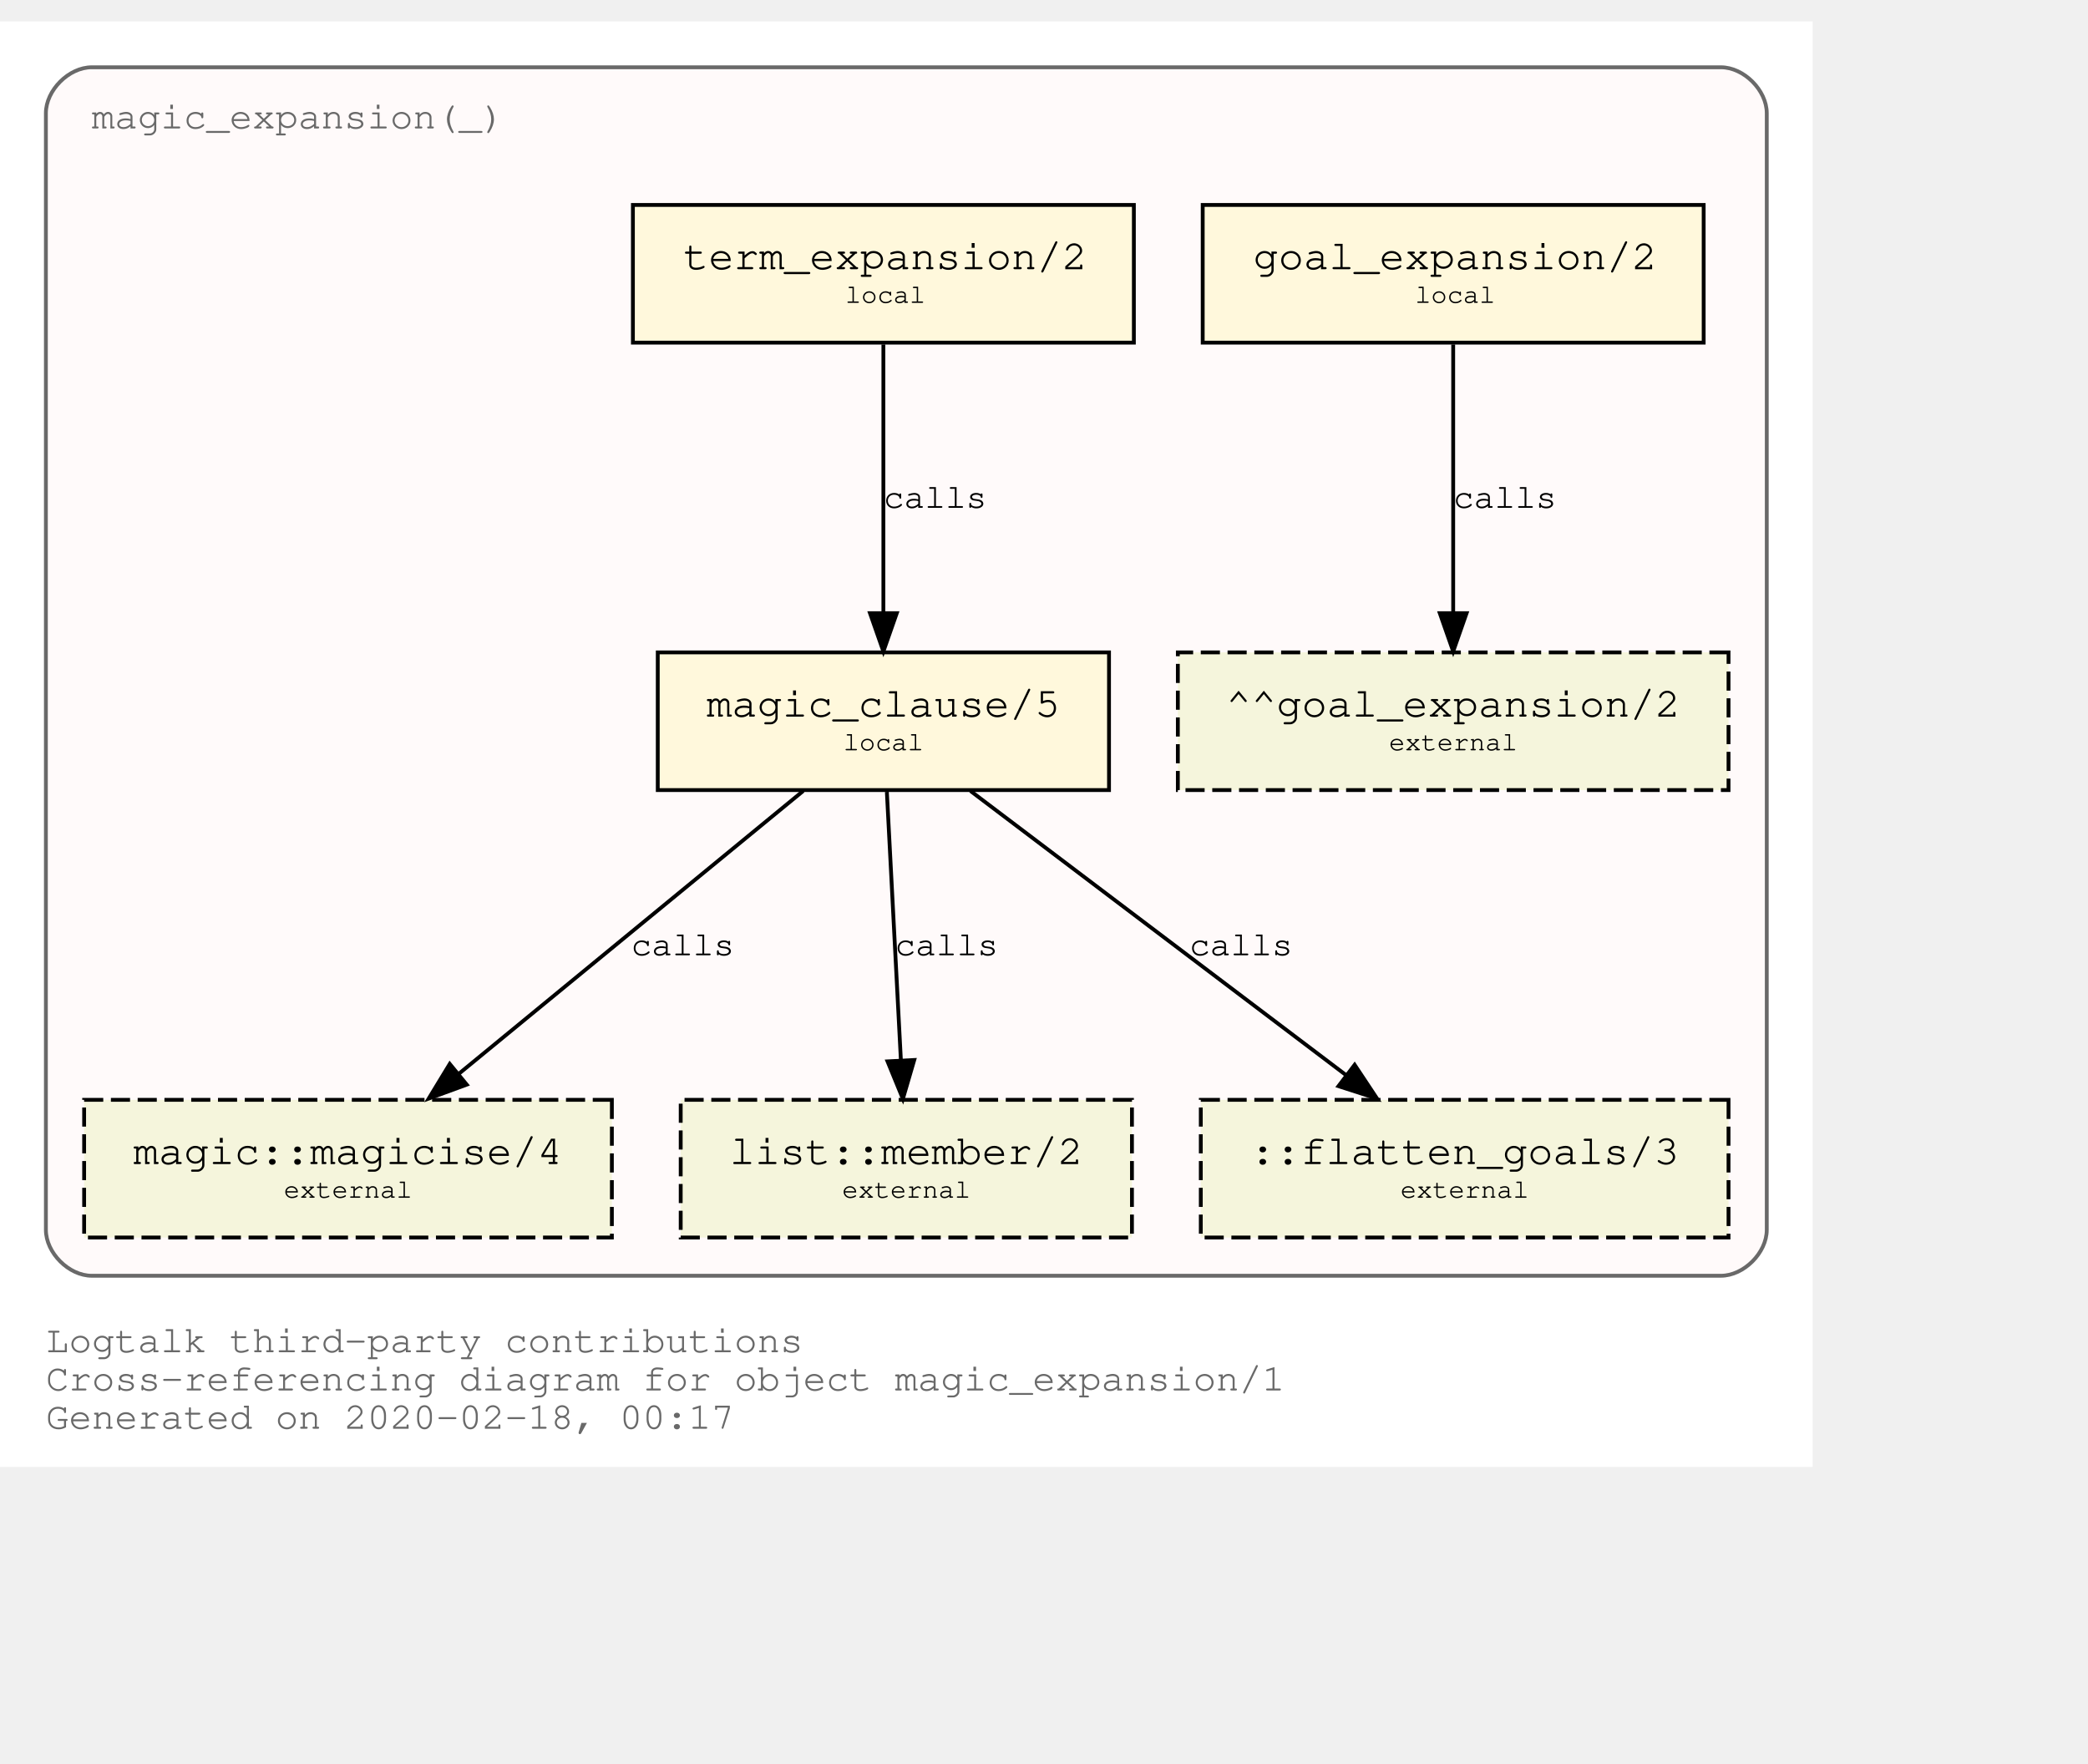
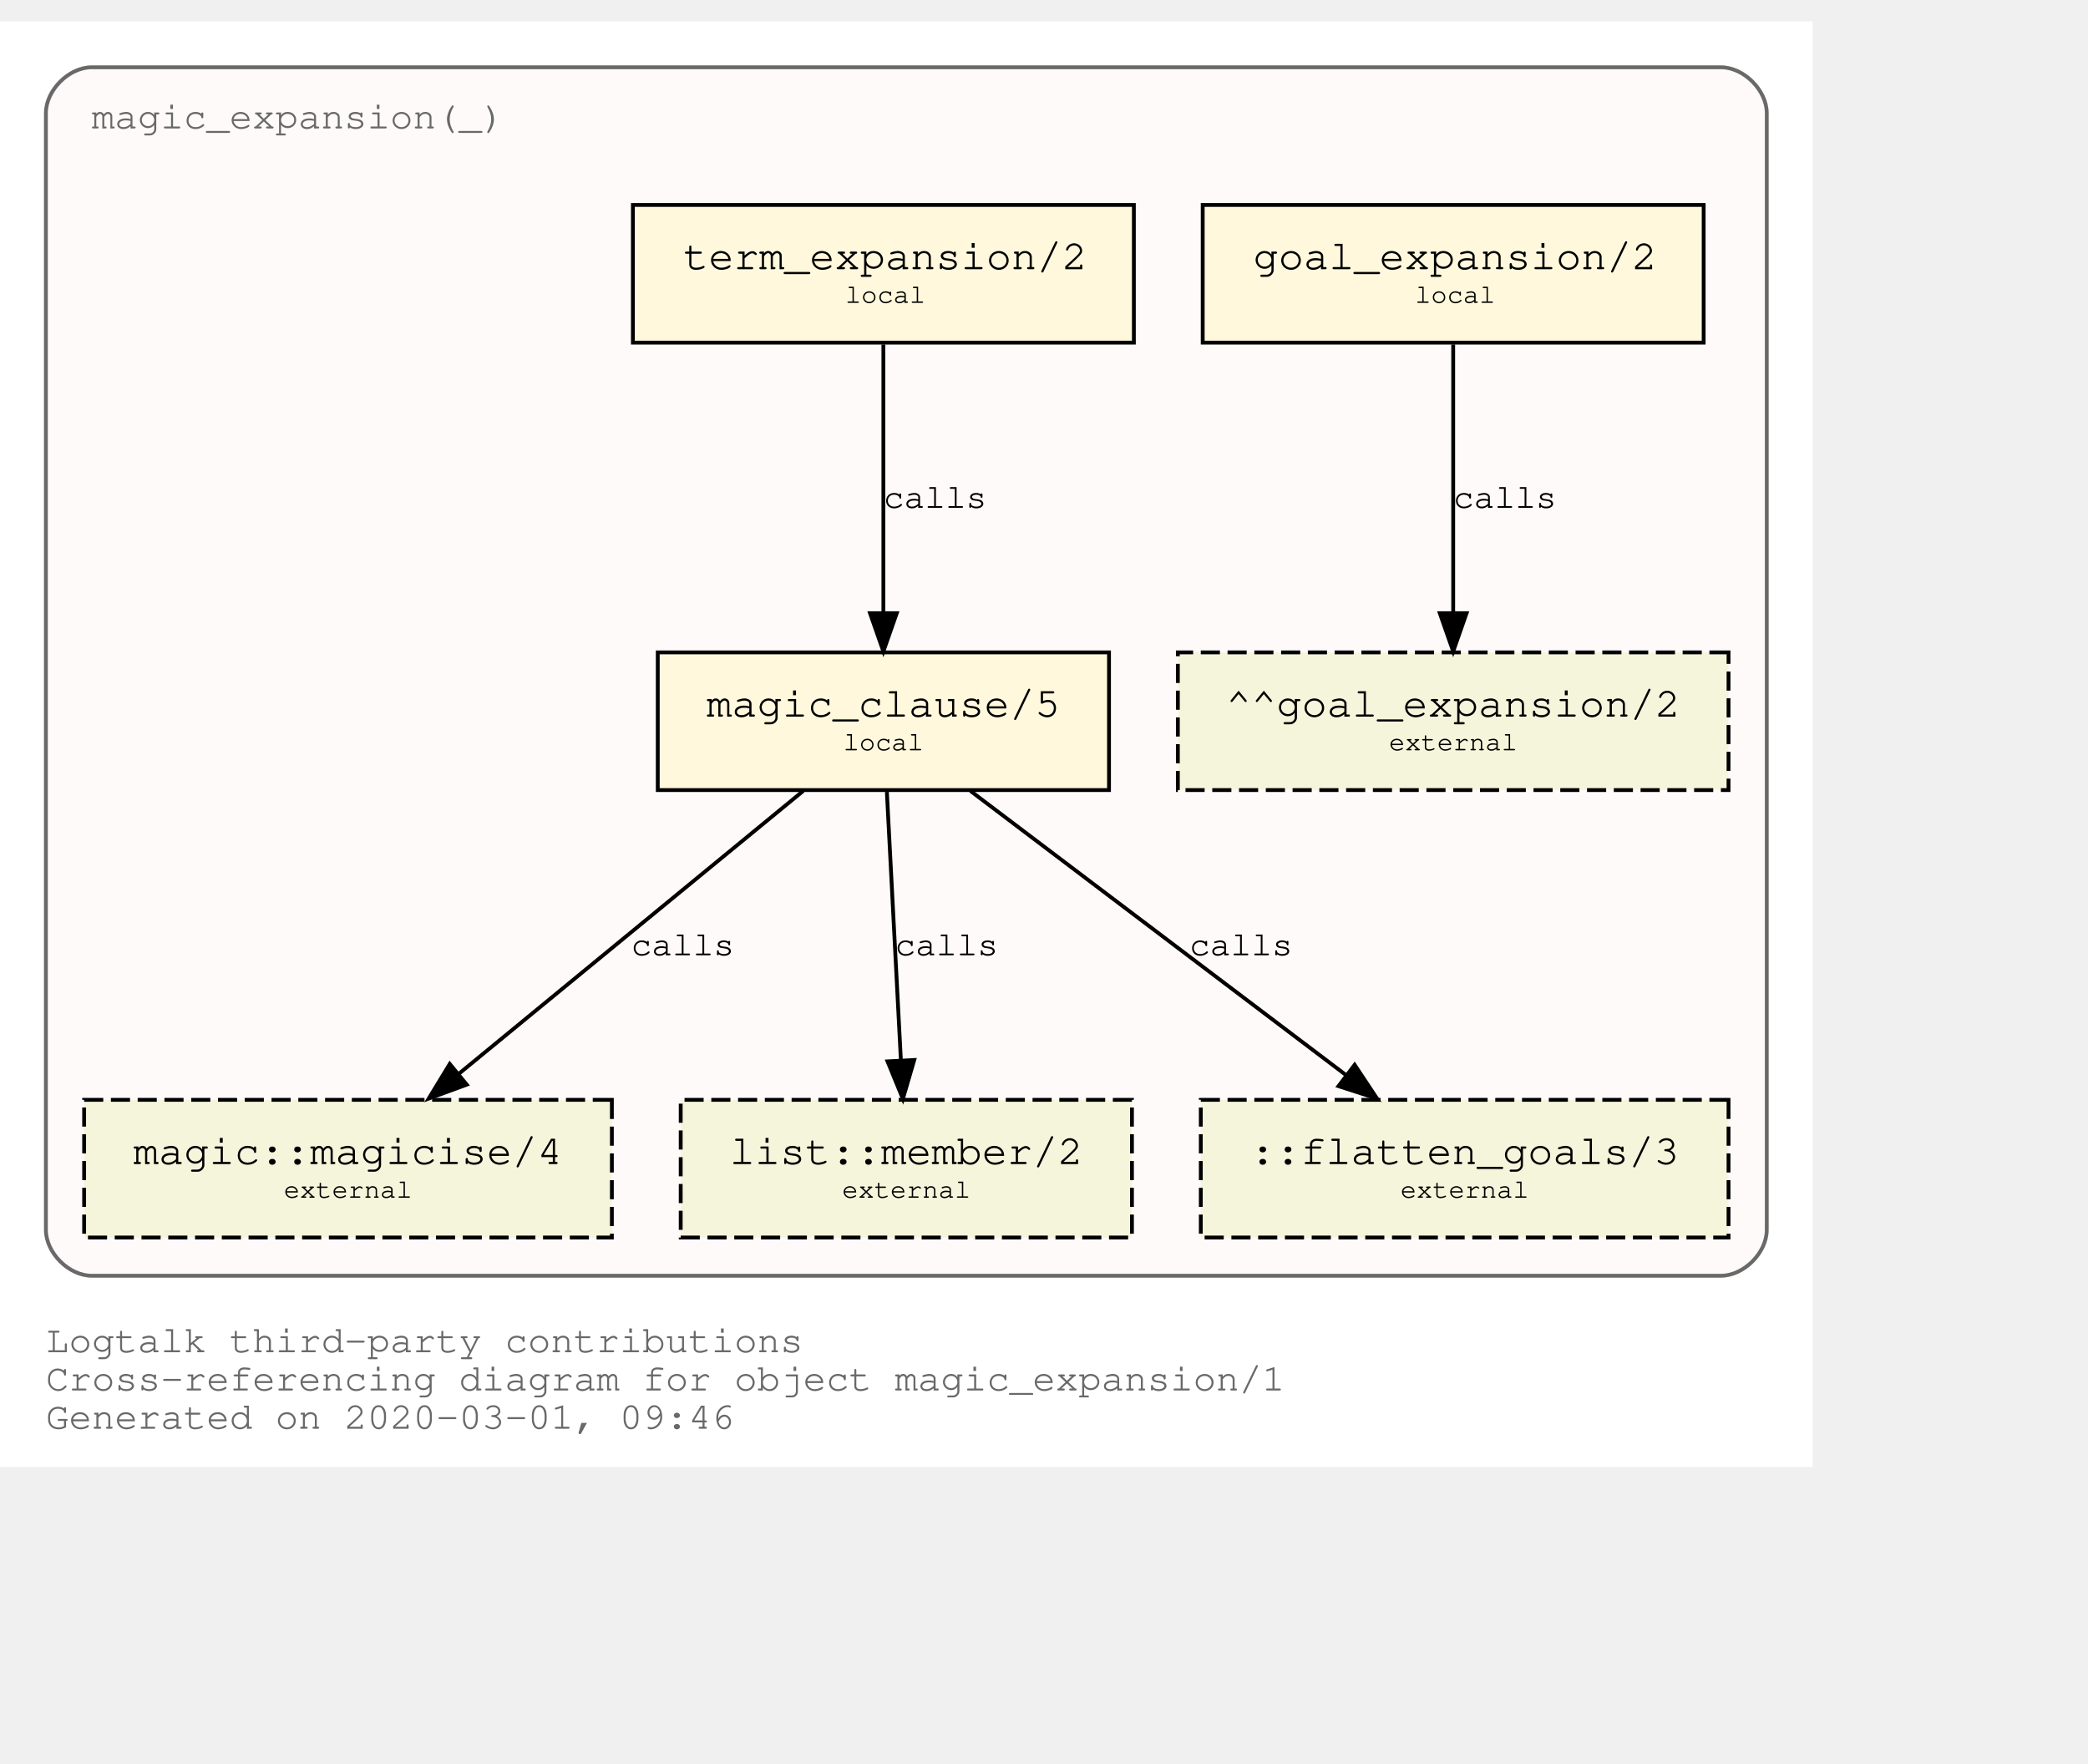
<svg xmlns="http://www.w3.org/2000/svg" xmlns:xlink="http://www.w3.org/1999/xlink" width="618pt" height="522pt" viewBox="72.00 72.00 546.00 450.00">
  <g id="graph0" class="graph" transform="scale(1 1) rotate(0) translate(76 446)">
    <polygon fill="white" stroke="transparent" points="-4,4 -4,-374 470,-374 470,4 -4,4" />
    <text text-anchor="start" x="8" y="-26" font-family="Courier,monospace" font-size="10.00" fill="dimgray">Logtalk third-party contributions</text>
    <text text-anchor="start" x="8" y="-16" font-family="Courier,monospace" font-size="10.00" fill="dimgray">Cross-referencing diagram for object magic_expansion/1</text>
-     <text text-anchor="start" x="8" y="-6" font-family="Courier,monospace" font-size="10.00" fill="dimgray">Generated on 2020-02-18, 00:17</text>
+     <text text-anchor="start" x="8" y="-6" font-family="Courier,monospace" font-size="10.00" fill="dimgray">Generated on 2020-03-01, 09:46</text>
    <g id="clust1" class="cluster">
      <g id="a_clust1">
        <a xlink:title="magic_expansion(_)">
          <path fill="snow" stroke="dimgray" d="M20,-46C20,-46 446,-46 446,-46 452,-46 458,-52 458,-58 458,-58 458,-350 458,-350 458,-356 452,-362 446,-362 446,-362 20,-362 20,-362 14,-362 8,-356 8,-350 8,-350 8,-58 8,-58 8,-52 14,-46 20,-46" />
          <g id="a_clust1_0">
-             <a xlink:href="https://github.com/LogtalkDotOrg/logtalk3/tree/17720aa5fe990ad49f57aff7b79f0cc53bedc051/contributions/verdi_neruda/magic_expansion.lgt" xlink:title="https://github.com/LogtalkDotOrg/logtalk3/tree/17720aa5fe990ad49f57aff7b79f0cc53bedc051/contributions/verdi_neruda/magic_expansion.lgt">
+             <a xlink:href="https://github.com/LogtalkDotOrg/logtalk3/tree/2e79bc447ebf5d3c285bf9e2fb38b4c82696a6b3/contributions/verdi_neruda/magic_expansion.lgt" xlink:title="https://github.com/LogtalkDotOrg/logtalk3/tree/2e79bc447ebf5d3c285bf9e2fb38b4c82696a6b3/contributions/verdi_neruda/magic_expansion.lgt">
              <text text-anchor="start" x="19.99" y="-346" font-family="Courier,monospace" font-size="10.00" fill="dimgray">magic_expansion(_)</text>
            </a>
          </g>
        </a>
      </g>
    </g>
    <g id="node1" class="node">
      <g id="a_node1">
-         <a xlink:href="https://github.com/LogtalkDotOrg/logtalk3/tree/17720aa5fe990ad49f57aff7b79f0cc53bedc051/contributions/verdi_neruda/magic_expansion.lgt#L17" xlink:title="https://github.com/LogtalkDotOrg/logtalk3/tree/17720aa5fe990ad49f57aff7b79f0cc53bedc051/contributions/verdi_neruda/magic_expansion.lgt#L17">
+         <a xlink:href="https://github.com/LogtalkDotOrg/logtalk3/tree/2e79bc447ebf5d3c285bf9e2fb38b4c82696a6b3/contributions/verdi_neruda/magic_expansion.lgt#L17" xlink:title="https://github.com/LogtalkDotOrg/logtalk3/tree/2e79bc447ebf5d3c285bf9e2fb38b4c82696a6b3/contributions/verdi_neruda/magic_expansion.lgt#L17">
          <polygon fill="cornsilk" stroke="black" points="441.5,-326 310.5,-326 310.5,-290 441.5,-290 441.5,-326" />
          <text text-anchor="start" x="318.8" y="-309.8" font-family="Courier,monospace" font-size="9.00"> </text>
          <text text-anchor="start" x="323.69" y="-309.2" font-family="Courier,monospace" font-size="11.00">goal_expansion/2</text>
          <text text-anchor="start" x="428.8" y="-309.8" font-family="Courier,monospace" font-size="9.00"> </text>
          <text text-anchor="start" x="318.8" y="-299.8" font-family="Courier,monospace" font-size="9.00"> </text>
          <text text-anchor="start" x="366" y="-300.4" font-family="Courier,monospace" font-size="7.00">local</text>
          <text text-anchor="start" x="428.8" y="-299.8" font-family="Courier,monospace" font-size="9.00"> </text>
        </a>
      </g>
    </g>
    <g id="node7" class="node">
      <polygon fill="beige" stroke="black" stroke-dasharray="5,2" points="448,-209 304,-209 304,-173 448,-173 448,-209" />
      <text text-anchor="start" x="311.8" y="-192.8" font-family="Courier,monospace" font-size="9.00"> </text>
      <text text-anchor="start" x="316.59" y="-192.2" font-family="Courier,monospace" font-size="11.00">^^goal_expansion/2</text>
      <text text-anchor="start" x="434.8" y="-192.8" font-family="Courier,monospace" font-size="9.00"> </text>
      <text text-anchor="start" x="311.8" y="-182.8" font-family="Courier,monospace" font-size="9.00"> </text>
      <text text-anchor="start" x="359.2" y="-183.4" font-family="Courier,monospace" font-size="7.00">external</text>
      <text text-anchor="start" x="434.8" y="-182.8" font-family="Courier,monospace" font-size="9.00"> </text>
    </g>
    <g id="edge3" class="edge">
      <g id="a_edge3">
-         <a xlink:href="https://github.com/LogtalkDotOrg/logtalk3/tree/17720aa5fe990ad49f57aff7b79f0cc53bedc051/contributions/verdi_neruda/magic_expansion.lgt#L17" xlink:title="calls">
+         <a xlink:href="https://github.com/LogtalkDotOrg/logtalk3/tree/2e79bc447ebf5d3c285bf9e2fb38b4c82696a6b3/contributions/verdi_neruda/magic_expansion.lgt#L17" xlink:title="calls">
          <path fill="none" stroke="black" d="M376,-289.53C376,-270.94 376,-241.24 376,-219.5" />
          <polygon fill="black" stroke="black" points="379.5,-219.25 376,-209.25 372.5,-219.25 379.5,-219.25" />
        </a>
      </g>
      <g id="a_edge3-label">
-         <a xlink:href="https://github.com/LogtalkDotOrg/logtalk3/tree/17720aa5fe990ad49f57aff7b79f0cc53bedc051/contributions/verdi_neruda/magic_expansion.lgt#L17" xlink:title="https://github.com/LogtalkDotOrg/logtalk3/tree/17720aa5fe990ad49f57aff7b79f0cc53bedc051/contributions/verdi_neruda/magic_expansion.lgt#L17">
+         <a xlink:href="https://github.com/LogtalkDotOrg/logtalk3/tree/2e79bc447ebf5d3c285bf9e2fb38b4c82696a6b3/contributions/verdi_neruda/magic_expansion.lgt#L17" xlink:title="https://github.com/LogtalkDotOrg/logtalk3/tree/2e79bc447ebf5d3c285bf9e2fb38b4c82696a6b3/contributions/verdi_neruda/magic_expansion.lgt#L17">
          <text text-anchor="start" x="376" y="-246.8" font-family="Courier,monospace" font-size="9.00">calls</text>
        </a>
      </g>
    </g>
    <g id="node2" class="node">
      <g id="a_node2">
-         <a xlink:href="https://github.com/LogtalkDotOrg/logtalk3/tree/17720aa5fe990ad49f57aff7b79f0cc53bedc051/contributions/verdi_neruda/magic_expansion.lgt#L20" xlink:title="https://github.com/LogtalkDotOrg/logtalk3/tree/17720aa5fe990ad49f57aff7b79f0cc53bedc051/contributions/verdi_neruda/magic_expansion.lgt#L20">
+         <a xlink:href="https://github.com/LogtalkDotOrg/logtalk3/tree/2e79bc447ebf5d3c285bf9e2fb38b4c82696a6b3/contributions/verdi_neruda/magic_expansion.lgt#L20" xlink:title="https://github.com/LogtalkDotOrg/logtalk3/tree/2e79bc447ebf5d3c285bf9e2fb38b4c82696a6b3/contributions/verdi_neruda/magic_expansion.lgt#L20">
          <polygon fill="cornsilk" stroke="black" points="292.5,-326 161.5,-326 161.5,-290 292.5,-290 292.5,-326" />
          <text text-anchor="start" x="169.8" y="-309.8" font-family="Courier,monospace" font-size="9.00"> </text>
          <text text-anchor="start" x="174.69" y="-309.2" font-family="Courier,monospace" font-size="11.00">term_expansion/2</text>
          <text text-anchor="start" x="279.8" y="-309.8" font-family="Courier,monospace" font-size="9.00"> </text>
          <text text-anchor="start" x="169.8" y="-299.8" font-family="Courier,monospace" font-size="9.00"> </text>
          <text text-anchor="start" x="217" y="-300.4" font-family="Courier,monospace" font-size="7.00">local</text>
          <text text-anchor="start" x="279.8" y="-299.8" font-family="Courier,monospace" font-size="9.00"> </text>
        </a>
      </g>
    </g>
    <g id="node3" class="node">
      <g id="a_node3">
-         <a xlink:href="https://github.com/LogtalkDotOrg/logtalk3/tree/17720aa5fe990ad49f57aff7b79f0cc53bedc051/contributions/verdi_neruda/magic_expansion.lgt#L27" xlink:title="https://github.com/LogtalkDotOrg/logtalk3/tree/17720aa5fe990ad49f57aff7b79f0cc53bedc051/contributions/verdi_neruda/magic_expansion.lgt#L27">
+         <a xlink:href="https://github.com/LogtalkDotOrg/logtalk3/tree/2e79bc447ebf5d3c285bf9e2fb38b4c82696a6b3/contributions/verdi_neruda/magic_expansion.lgt#L27" xlink:title="https://github.com/LogtalkDotOrg/logtalk3/tree/2e79bc447ebf5d3c285bf9e2fb38b4c82696a6b3/contributions/verdi_neruda/magic_expansion.lgt#L27">
          <polygon fill="cornsilk" stroke="black" points="286,-209 168,-209 168,-173 286,-173 286,-209" />
          <text text-anchor="start" x="175.8" y="-192.8" font-family="Courier,monospace" font-size="9.00"> </text>
          <text text-anchor="start" x="180.79" y="-192.2" font-family="Courier,monospace" font-size="11.00">magic_clause/5</text>
          <text text-anchor="start" x="272.8" y="-192.8" font-family="Courier,monospace" font-size="9.00"> </text>
          <text text-anchor="start" x="175.8" y="-182.8" font-family="Courier,monospace" font-size="9.00"> </text>
          <text text-anchor="start" x="216.5" y="-183.4" font-family="Courier,monospace" font-size="7.00">local</text>
          <text text-anchor="start" x="272.8" y="-182.8" font-family="Courier,monospace" font-size="9.00"> </text>
        </a>
      </g>
    </g>
    <g id="edge1" class="edge">
      <g id="a_edge1">
-         <a xlink:href="https://github.com/LogtalkDotOrg/logtalk3/tree/17720aa5fe990ad49f57aff7b79f0cc53bedc051/contributions/verdi_neruda/magic_expansion.lgt#L20" xlink:title="calls">
+         <a xlink:href="https://github.com/LogtalkDotOrg/logtalk3/tree/2e79bc447ebf5d3c285bf9e2fb38b4c82696a6b3/contributions/verdi_neruda/magic_expansion.lgt#L20" xlink:title="calls">
          <path fill="none" stroke="black" d="M227,-289.53C227,-270.94 227,-241.24 227,-219.5" />
          <polygon fill="black" stroke="black" points="230.5,-219.25 227,-209.25 223.5,-219.25 230.5,-219.25" />
        </a>
      </g>
      <g id="a_edge1-label">
-         <a xlink:href="https://github.com/LogtalkDotOrg/logtalk3/tree/17720aa5fe990ad49f57aff7b79f0cc53bedc051/contributions/verdi_neruda/magic_expansion.lgt#L20" xlink:title="https://github.com/LogtalkDotOrg/logtalk3/tree/17720aa5fe990ad49f57aff7b79f0cc53bedc051/contributions/verdi_neruda/magic_expansion.lgt#L20">
+         <a xlink:href="https://github.com/LogtalkDotOrg/logtalk3/tree/2e79bc447ebf5d3c285bf9e2fb38b4c82696a6b3/contributions/verdi_neruda/magic_expansion.lgt#L20" xlink:title="https://github.com/LogtalkDotOrg/logtalk3/tree/2e79bc447ebf5d3c285bf9e2fb38b4c82696a6b3/contributions/verdi_neruda/magic_expansion.lgt#L20">
          <text text-anchor="start" x="227" y="-246.8" font-family="Courier,monospace" font-size="9.00">calls</text>
        </a>
      </g>
    </g>
    <g id="node4" class="node">
      <g id="a_node4">
        <a xlink:href="https://logtalk.org/library/magic_0.html#magicise/4" xlink:title="https://logtalk.org/library/magic_0.html#magicise/4">
          <polygon fill="beige" stroke="black" stroke-dasharray="5,2" points="156,-92 18,-92 18,-56 156,-56 156,-92" />
          <text text-anchor="start" x="25.8" y="-75.8" font-family="Courier,monospace" font-size="9.00"> </text>
          <text text-anchor="start" x="30.89" y="-75.2" font-family="Courier,monospace" font-size="11.00">magic::magicise/4</text>
          <text text-anchor="start" x="142.8" y="-75.8" font-family="Courier,monospace" font-size="9.00"> </text>
          <text text-anchor="start" x="25.8" y="-65.8" font-family="Courier,monospace" font-size="9.00"> </text>
          <text text-anchor="start" x="70.2" y="-66.4" font-family="Courier,monospace" font-size="7.00">external</text>
          <text text-anchor="start" x="142.8" y="-65.8" font-family="Courier,monospace" font-size="9.00"> </text>
        </a>
      </g>
    </g>
    <g id="edge4" class="edge">
      <g id="a_edge4">
-         <a xlink:href="https://github.com/LogtalkDotOrg/logtalk3/tree/17720aa5fe990ad49f57aff7b79f0cc53bedc051/contributions/verdi_neruda/magic_expansion.lgt#L27" xlink:title="calls">
+         <a xlink:href="https://github.com/LogtalkDotOrg/logtalk3/tree/2e79bc447ebf5d3c285bf9e2fb38b4c82696a6b3/contributions/verdi_neruda/magic_expansion.lgt#L27" xlink:title="calls">
          <path fill="none" stroke="black" d="M206.04,-172.78C182.12,-153.14 142.85,-120.88 116,-98.83" />
          <polygon fill="black" stroke="black" points="118.05,-95.98 108.1,-92.33 113.61,-101.39 118.05,-95.98" />
        </a>
      </g>
      <g id="a_edge4-label">
-         <a xlink:href="https://github.com/LogtalkDotOrg/logtalk3/tree/17720aa5fe990ad49f57aff7b79f0cc53bedc051/contributions/verdi_neruda/magic_expansion.lgt#L27" xlink:title="https://github.com/LogtalkDotOrg/logtalk3/tree/17720aa5fe990ad49f57aff7b79f0cc53bedc051/contributions/verdi_neruda/magic_expansion.lgt#L27">
+         <a xlink:href="https://github.com/LogtalkDotOrg/logtalk3/tree/2e79bc447ebf5d3c285bf9e2fb38b4c82696a6b3/contributions/verdi_neruda/magic_expansion.lgt#L27" xlink:title="https://github.com/LogtalkDotOrg/logtalk3/tree/2e79bc447ebf5d3c285bf9e2fb38b4c82696a6b3/contributions/verdi_neruda/magic_expansion.lgt#L27">
          <text text-anchor="start" x="161" y="-129.8" font-family="Courier,monospace" font-size="9.00">calls</text>
        </a>
      </g>
    </g>
    <g id="node5" class="node">
      <g id="a_node5">
        <a xlink:href="https://logtalk.org/library/listp_0.html#member/2" xlink:title="https://logtalk.org/library/listp_0.html#member/2">
          <polygon fill="beige" stroke="black" stroke-dasharray="5,2" points="292,-92 174,-92 174,-56 292,-56 292,-92" />
          <text text-anchor="start" x="181.8" y="-75.8" font-family="Courier,monospace" font-size="9.00"> </text>
          <text text-anchor="start" x="186.79" y="-75.2" font-family="Courier,monospace" font-size="11.00">list::member/2</text>
          <text text-anchor="start" x="278.8" y="-75.8" font-family="Courier,monospace" font-size="9.00"> </text>
          <text text-anchor="start" x="181.8" y="-65.8" font-family="Courier,monospace" font-size="9.00"> </text>
          <text text-anchor="start" x="216.2" y="-66.4" font-family="Courier,monospace" font-size="7.00">external</text>
          <text text-anchor="start" x="278.8" y="-65.8" font-family="Courier,monospace" font-size="9.00"> </text>
        </a>
      </g>
    </g>
    <g id="edge5" class="edge">
      <g id="a_edge5">
-         <a xlink:href="https://github.com/LogtalkDotOrg/logtalk3/tree/17720aa5fe990ad49f57aff7b79f0cc53bedc051/contributions/verdi_neruda/magic_expansion.lgt#L27" xlink:title="calls">
+         <a xlink:href="https://github.com/LogtalkDotOrg/logtalk3/tree/2e79bc447ebf5d3c285bf9e2fb38b4c82696a6b3/contributions/verdi_neruda/magic_expansion.lgt#L27" xlink:title="calls">
          <path fill="none" stroke="black" d="M227.91,-172.53C228.88,-153.94 230.43,-124.24 231.57,-102.5" />
          <polygon fill="black" stroke="black" points="235.07,-102.42 232.1,-92.25 228.08,-102.06 235.07,-102.42" />
        </a>
      </g>
      <g id="a_edge5-label">
-         <a xlink:href="https://github.com/LogtalkDotOrg/logtalk3/tree/17720aa5fe990ad49f57aff7b79f0cc53bedc051/contributions/verdi_neruda/magic_expansion.lgt#L27" xlink:title="https://github.com/LogtalkDotOrg/logtalk3/tree/17720aa5fe990ad49f57aff7b79f0cc53bedc051/contributions/verdi_neruda/magic_expansion.lgt#L27">
+         <a xlink:href="https://github.com/LogtalkDotOrg/logtalk3/tree/2e79bc447ebf5d3c285bf9e2fb38b4c82696a6b3/contributions/verdi_neruda/magic_expansion.lgt#L27" xlink:title="https://github.com/LogtalkDotOrg/logtalk3/tree/2e79bc447ebf5d3c285bf9e2fb38b4c82696a6b3/contributions/verdi_neruda/magic_expansion.lgt#L27">
          <text text-anchor="start" x="230" y="-129.8" font-family="Courier,monospace" font-size="9.00">calls</text>
        </a>
      </g>
    </g>
    <g id="node6" class="node">
      <polygon fill="beige" stroke="black" stroke-dasharray="5,2" points="448,-92 310,-92 310,-56 448,-56 448,-92" />
      <text text-anchor="start" x="317.8" y="-75.8" font-family="Courier,monospace" font-size="9.00"> </text>
      <text text-anchor="start" x="322.89" y="-75.2" font-family="Courier,monospace" font-size="11.00">::flatten_goals/3</text>
      <text text-anchor="start" x="434.8" y="-75.8" font-family="Courier,monospace" font-size="9.00"> </text>
      <text text-anchor="start" x="317.8" y="-65.8" font-family="Courier,monospace" font-size="9.00"> </text>
      <text text-anchor="start" x="362.2" y="-66.4" font-family="Courier,monospace" font-size="7.00">external</text>
      <text text-anchor="start" x="434.8" y="-65.8" font-family="Courier,monospace" font-size="9.00"> </text>
    </g>
    <g id="edge2" class="edge">
      <g id="a_edge2">
-         <a xlink:href="https://github.com/LogtalkDotOrg/logtalk3/tree/17720aa5fe990ad49f57aff7b79f0cc53bedc051/contributions/verdi_neruda/magic_expansion.lgt#L27" xlink:title="calls">
+         <a xlink:href="https://github.com/LogtalkDotOrg/logtalk3/tree/2e79bc447ebf5d3c285bf9e2fb38b4c82696a6b3/contributions/verdi_neruda/magic_expansion.lgt#L27" xlink:title="calls">
          <path fill="none" stroke="black" d="M249.76,-172.78C275.84,-153.05 318.73,-120.6 347.89,-98.54" />
          <polygon fill="black" stroke="black" points="350.23,-101.16 356.09,-92.33 346,-95.58 350.23,-101.16" />
        </a>
      </g>
      <g id="a_edge2-label">
-         <a xlink:href="https://github.com/LogtalkDotOrg/logtalk3/tree/17720aa5fe990ad49f57aff7b79f0cc53bedc051/contributions/verdi_neruda/magic_expansion.lgt#L27" xlink:title="https://github.com/LogtalkDotOrg/logtalk3/tree/17720aa5fe990ad49f57aff7b79f0cc53bedc051/contributions/verdi_neruda/magic_expansion.lgt#L27">
+         <a xlink:href="https://github.com/LogtalkDotOrg/logtalk3/tree/2e79bc447ebf5d3c285bf9e2fb38b4c82696a6b3/contributions/verdi_neruda/magic_expansion.lgt#L27" xlink:title="https://github.com/LogtalkDotOrg/logtalk3/tree/2e79bc447ebf5d3c285bf9e2fb38b4c82696a6b3/contributions/verdi_neruda/magic_expansion.lgt#L27">
          <text text-anchor="start" x="307" y="-129.8" font-family="Courier,monospace" font-size="9.00">calls</text>
        </a>
      </g>
    </g>
  </g>
</svg>
